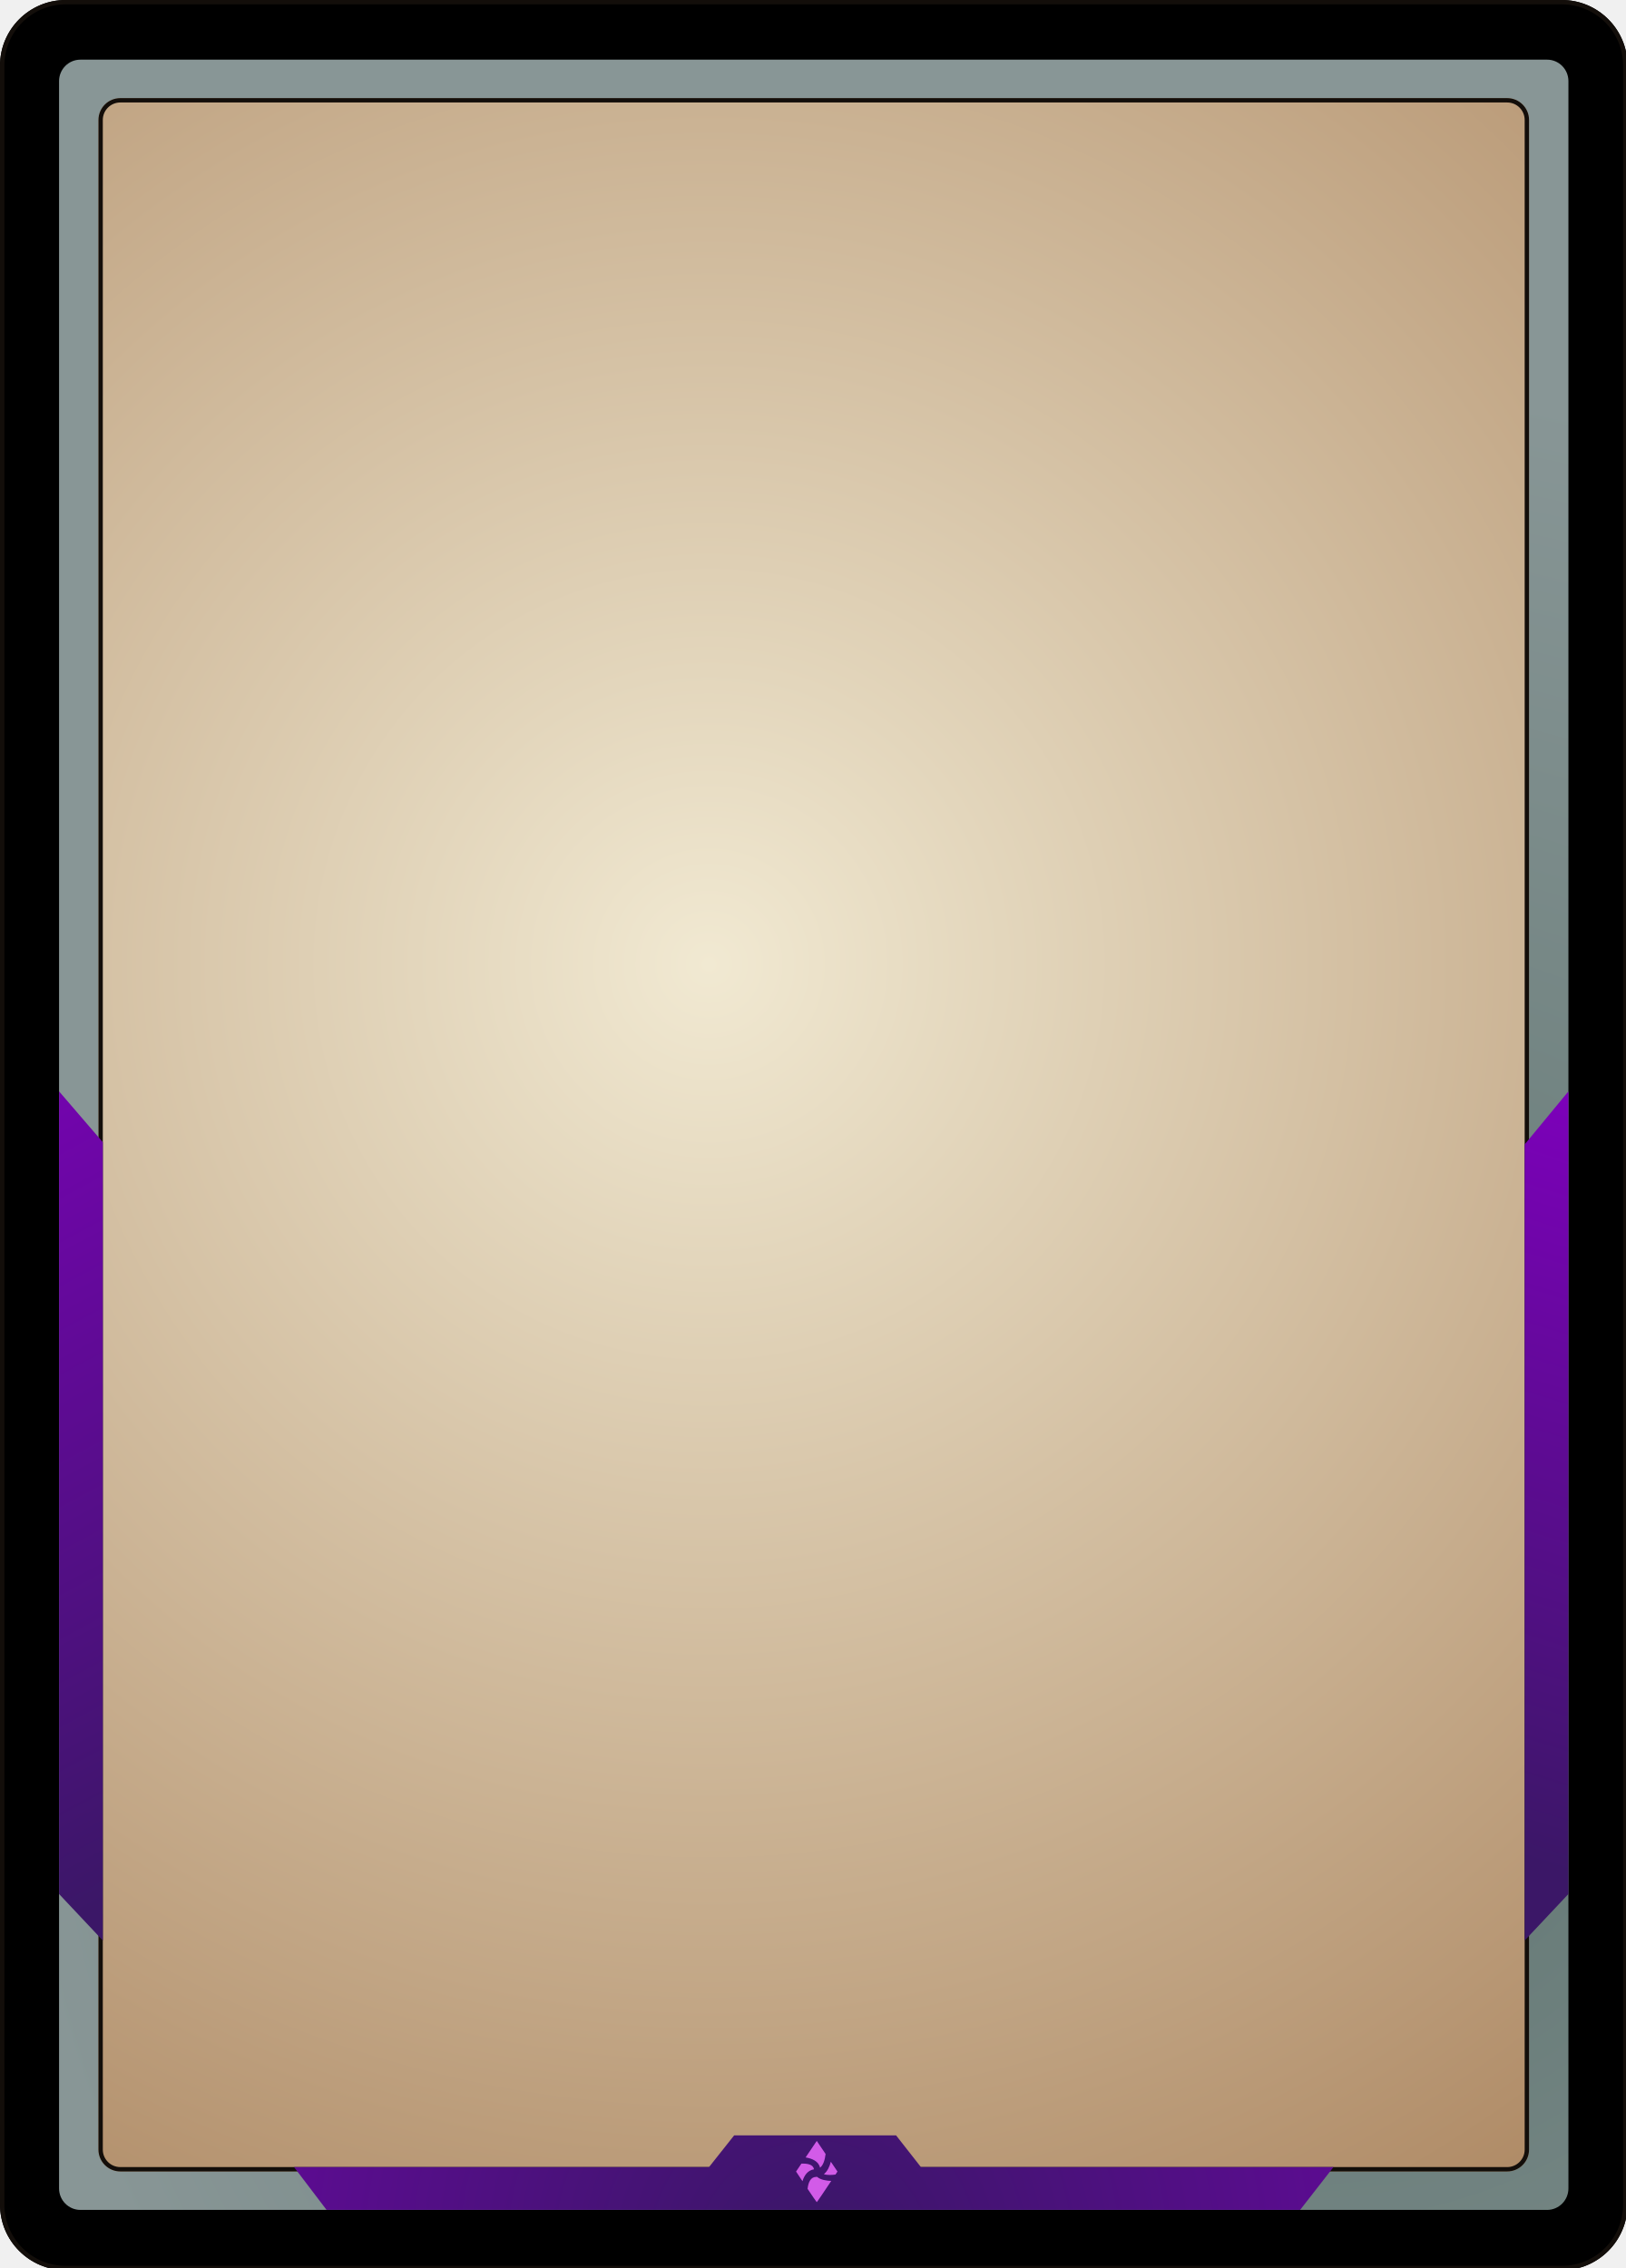
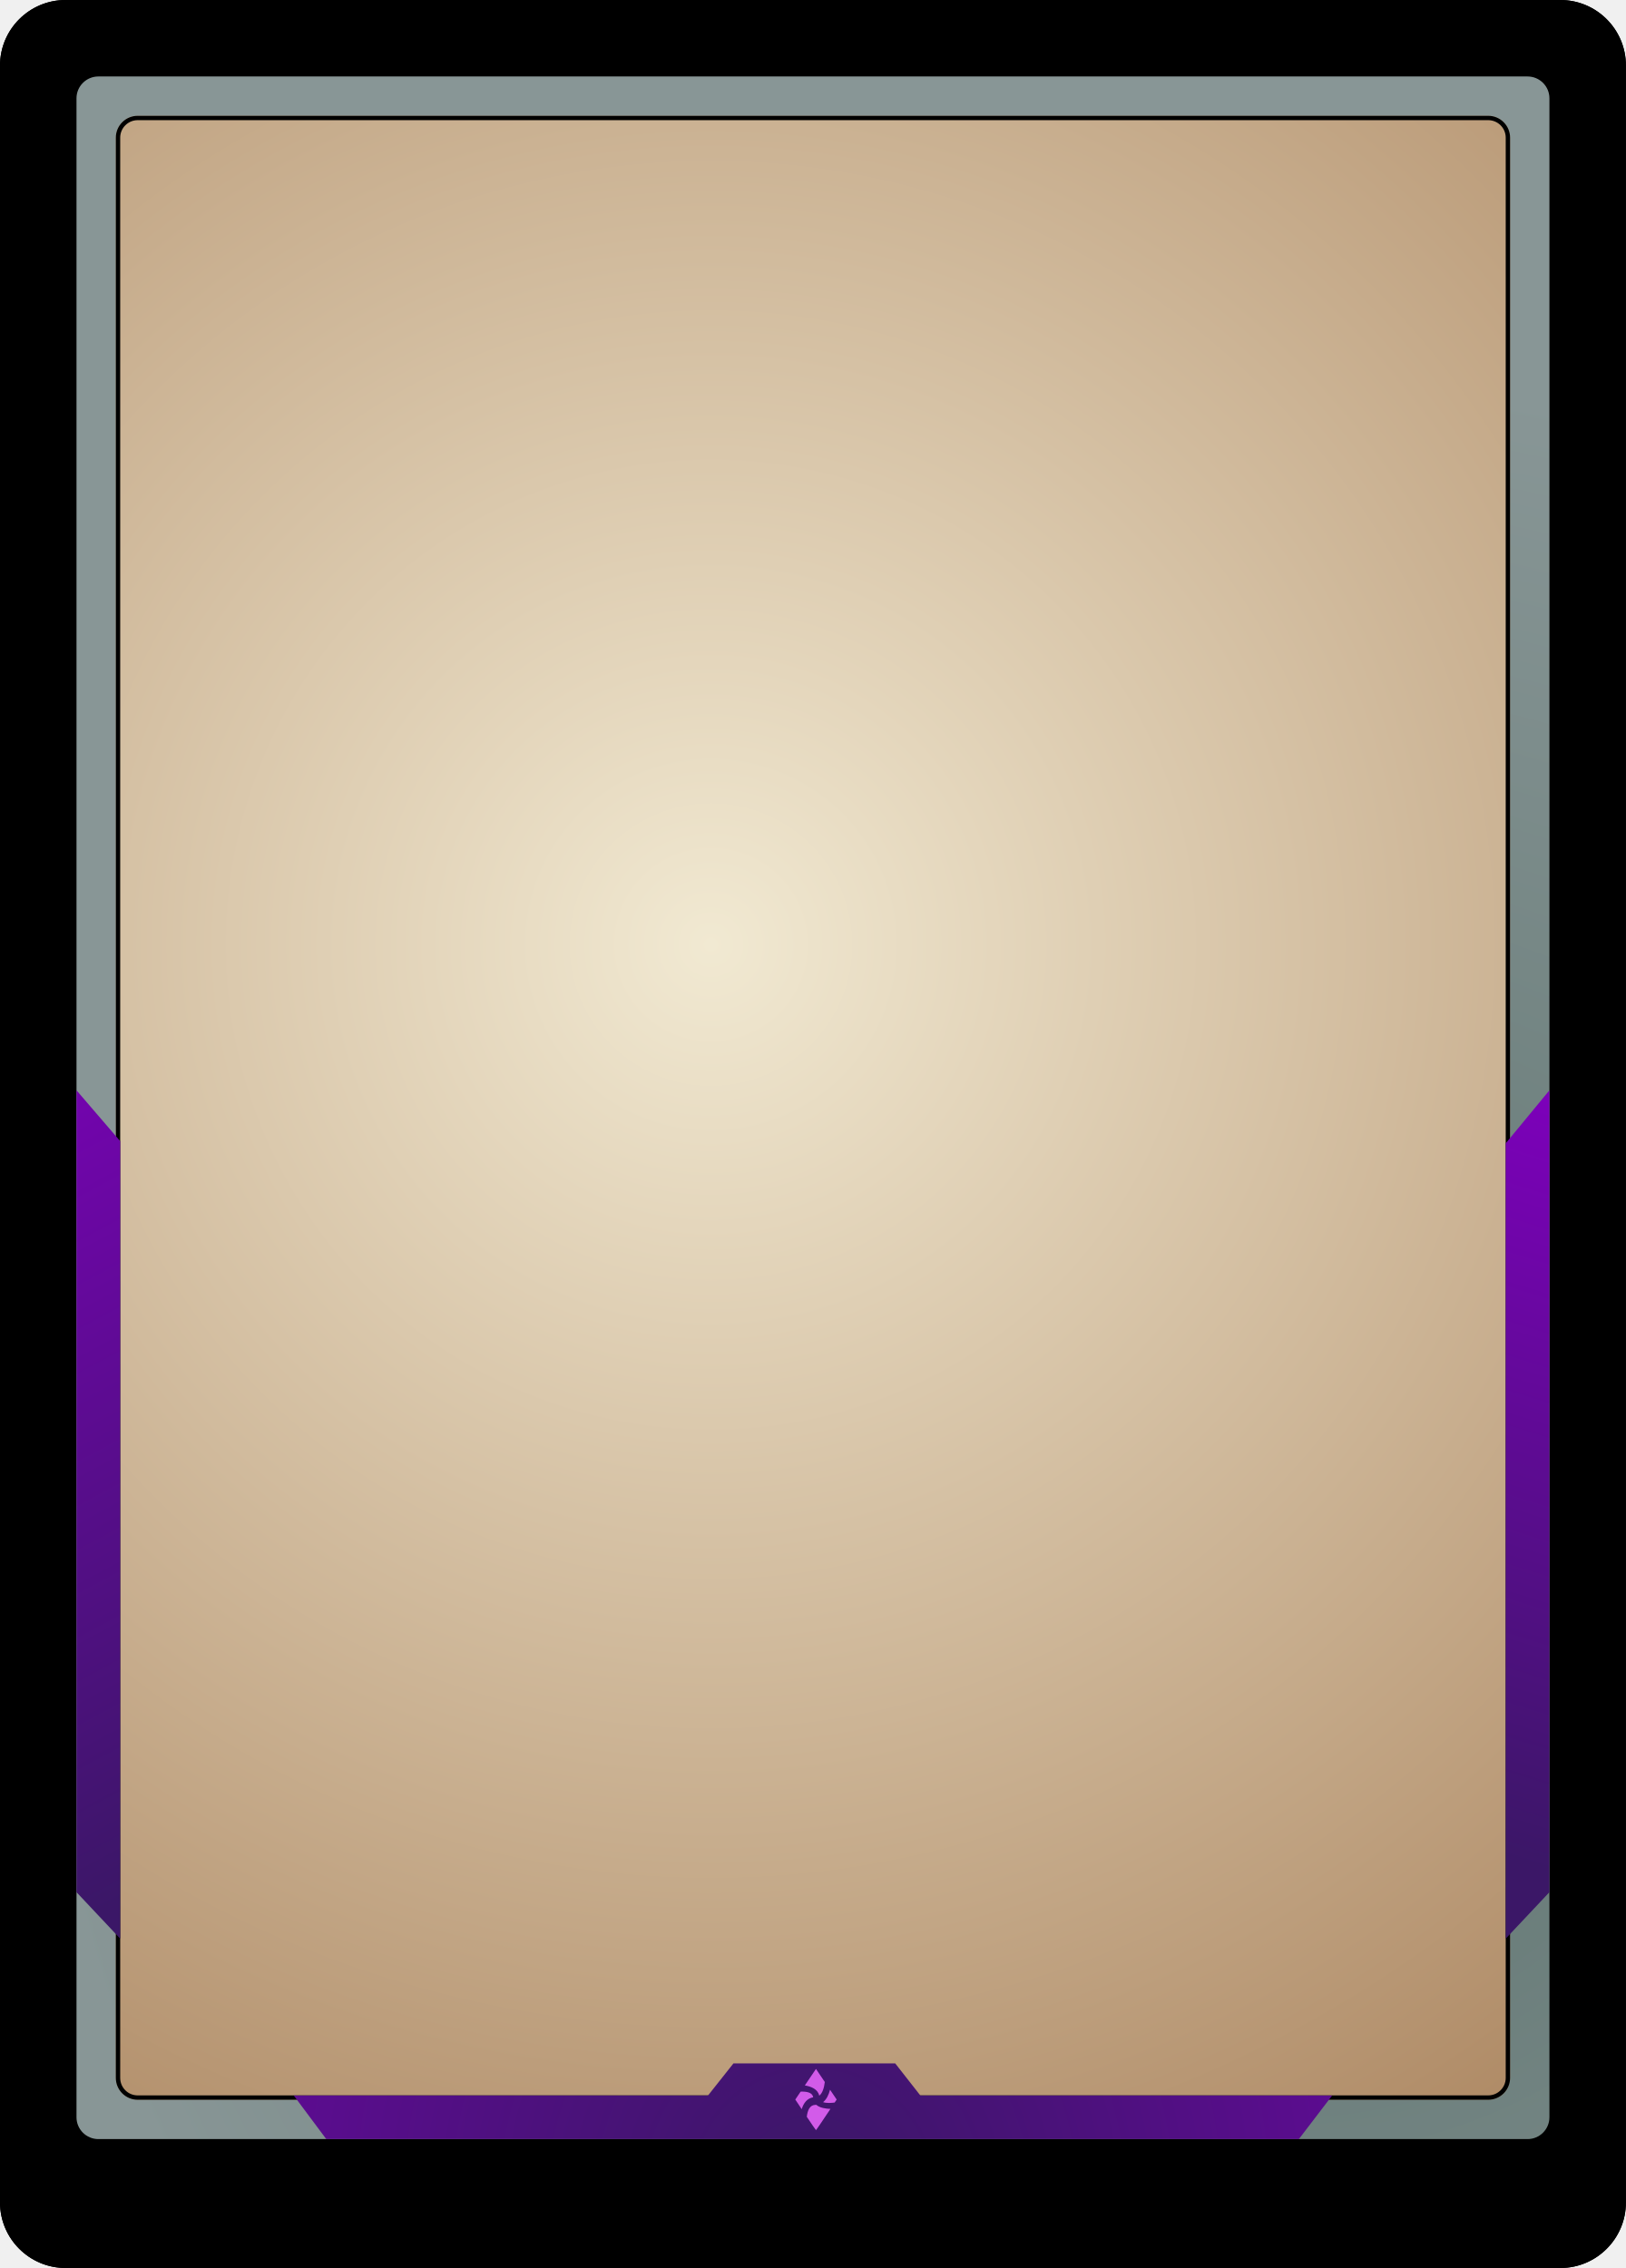
- <svg xmlns="http://www.w3.org/2000/svg" viewBox="0 0 743 1037" width="743" height="1037">
+ <svg xmlns="http://www.w3.org/2000/svg" viewBox="0 0 744 1038" width="744" height="1038">
  <defs>
-     <clipPath id="alignment-10534633009827800223">
+     <clipPath id="alignment-9782133303222296166">
      <path d="M36,66 C36,49.446 49.446,36 66,36 L750,36 C766.554,36 780,49.446 780,66 L780,1044 C780,1060.554 766.554,1074 750,1074 L66,1074 C49.446,1074 36,1060.554 36,1044 L36,66 Z" fill="#000000" />
    </clipPath>
-     <radialGradient id="14913192773418955585" cx="629.22" cy="800.195" r="591.798" gradientTransform="matrix(0.001449275,0,0,0.00101713,-0.09130435,-0.06436175)">
+     <radialGradient id="3465533305433840386" cx="624.09" cy="778.566" r="571.422" gradientTransform="matrix(0.00148368,0,0,0.001059322,-0.1053412,-0.07521186)">
      <stop stop-color="#5f7470" />
      <stop offset="1" stop-color="#889696" />
    </radialGradient>
-     <radialGradient id="5696135692899742302" cx="360.151" cy="476.898" r="682.273" gradientTransform="matrix(0.001529052,0,0,0.001054852,-0.1238532,-0.08529201)">
+     <radialGradient id="15899618627057664370" cx="361.321" cy="468.33" r="656.523" gradientTransform="matrix(0.001567398,0,0,0.001101322,-0.1394984,-0.09801762)">
      <stop stop-color="#f1e9d2" />
-       <stop offset="0.197" stop-color="#e3d6bc" />
+       <stop offset="0.197" stop-color="#e4d6bc" />
      <stop offset="1" stop-color="#ae8964" />
    </radialGradient>
-     <clipPath id="alignment-3235033404168402969">
-       <path d="M81,90.857 C81,85.339 85.482,80.857 91,80.857 L725,80.857 C730.518,80.857 735,85.339 735,90.857 L735,1018.857 C735,1024.375 730.518,1028.857 725,1028.857 L91,1028.857 C85.482,1028.857 81,1024.375 81,1018.857 L81,90.857 Z" fill="#000000" />
+     <clipPath id="alignment-8210771124051318374">
+       <path d="M89,99 C89,93.482 93.482,89 99,89 L717,89 C722.518,89 727,93.482 727,99 L727,987 C727,992.518 722.518,997 717,997 L99,997 C93.482,997 89,992.518 89,987 L89,99 Z" fill="#000000" />
    </clipPath>
-     <linearGradient id="5086441326824001305" x1="676.038" y1="868.411" x2="779.923" y2="535.946" gradientTransform="matrix(0.05,0,0,0.002575594,-36.65,-1.377943)">
+     <linearGradient id="2349388798390899526" x1="668.038" y1="868.411" x2="771.923" y2="535.946" gradientTransform="matrix(0.05,0,0,0.002575594,-36.25,-1.377943)">
      <stop stop-color="#3b1767" />
      <stop offset="1" stop-color="#7e00bc" />
    </linearGradient>
-     <linearGradient id="12629458517698794251" x1="136.596" y1="877.374" x2="-56.244" y2="517.223" gradientTransform="matrix(0.05,0,0,0.002575594,-3.15,-1.377943)">
+     <linearGradient id="6982518618756091809" x1="144.596" y1="877.374" x2="-48.244" y2="517.223" gradientTransform="matrix(0.05,0,0,0.002575594,-3.55,-1.377943)">
      <stop stop-color="#3b1767" />
      <stop offset="1" stop-color="#7e00bc" />
    </linearGradient>
-     <radialGradient id="17877018665913790011" cx="407.901" cy="1068.761" r="496.7" gradientTransform="matrix(0.002104452,0,0,0.02934247,-0.3586197,-29.70501)">
-       <stop stop-color="#3a1767" />
+     <radialGradient id="2617441382748082912" cx="407.901" cy="1037.694" r="504.922" gradientTransform="matrix(0.002104452,0,0,0.02886467,-0.3586197,-28.29764)">
+       <stop stop-color="#3b1767" />
+       <stop offset="1" stop-color="#7e00bc" />
+     </radialGradient>
+     <mask id="mask-2735687375318694235" mask-type="alpha">
+       <g>
+         <polyline points="10000000,10000000 -10000000,10000000 -10000000,-10000000 10000000,-10000000" fill="#000000" fill-opacity="0" />
+       </g>
+       <g>
+         <g transform="matrix(1,0,0,1,-36,-36)">
+           <path d="M745,535 L745,902 C745,902 725,923.26 725,923.26 C725,923.26 725,559.26 725,559.26 L745,535 Z" fill="url('#2349388798390899526')" />
+         </g>
+         <g transform="matrix(1,0,0,1,-36,-36)">
+           <path d="M71,535 C71,535 71,902 71,902 C71,902 91,923.26 91,923.26 C91,923.26 91,558.265 91,558.265 L71,535 Z" fill="url('#6982518618756091809')" />
+         </g>
+         <g transform="matrix(1,0,0,1,-36,-36)">
+           <path d="M371.619,980.356 C371.619,980.356 445.64,980.356 445.64,980.356 C445.64,980.356 453.788,990.76 457.143,995.046 C457.143,995.046 645.593,995.046 645.593,995.046 C645.593,995.046 630.35,1015 630.35,1015 C630.35,1015 185.29,1015 185.29,1015 C185.29,1015 170.41,995.046 170.41,995.046 C170.41,995.046 359.974,995.046 359.974,995.046 C363.371,990.76 371.619,980.356 371.619,980.356 Z" fill="url('#2617441382748082912')" />
+         </g>
+         <g transform="matrix(1,0,0,1,-36,-36)">
+           <g transform="matrix(0.0590987,0,0,0.0590987,390.8396,970.3851)">
+             <g>
+               <g>
+                 <g>
+                   <path d="M227.435,339.362 C276.218,347.51 328.361,368.232 339.015,418.787 C364.14,399.758 376.544,358.209 382.129,312.813 C382.129,312.813 313.758,211.692 313.758,211.692 C313.758,211.692 227.435,339.362 227.435,339.362 C227.435,339.362 227.435,339.362 227.435,339.362 ZM195.009,387.321 C195.009,387.321 153.608,448.553 153.608,448.553 C153.608,448.553 175.54,481.721 203.175,523.234 C217.629,476.591 244.37,439.438 291.805,431.287 C287.077,392.456 237.93,385.656 195.009,387.321 C195.009,387.321 195.009,387.321 195.009,387.321 ZM242.645,582.347 C278.613,636.022 312.148,685.415 313.758,685.415 C315.986,685.415 379.425,590.717 425.777,521.076 C389.778,520.042 343.701,513.497 316.135,489.578 C313.457,489.834 310.721,490 307.927,490.073 C265.695,491.177 248.255,532.536 242.645,582.347 C242.645,582.347 242.645,582.347 242.645,582.347 ZM458.508,471.803 C468.022,457.454 473.908,448.553 473.908,448.553 C473.908,448.553 422.593,372.66 422.593,372.66 C412.426,412.295 395.678,447.433 368.787,468.719 C395.717,478.377 435.685,474.972 458.508,471.803 C458.508,471.803 458.508,471.803 458.508,471.803 Z" fill="#d25be9" />
+                 </g>
+               </g>
+             </g>
+           </g>
+         </g>
+       </g>
+     </mask>
+     <linearGradient id="4075674872574870421" x1="668.038" y1="868.411" x2="771.923" y2="535.946" gradientTransform="matrix(0.05,0,0,0.002575594,-36.25,-1.377943)">
+       <stop stop-color="#3b1767" />
+       <stop offset="1" stop-color="#7e00bc" />
+     </linearGradient>
+     <linearGradient id="15288308100839931593" x1="144.596" y1="877.374" x2="-48.244" y2="517.223" gradientTransform="matrix(0.05,0,0,0.002575594,-3.55,-1.377943)">
+       <stop stop-color="#3b1767" />
+       <stop offset="1" stop-color="#7e00bc" />
+     </linearGradient>
+     <radialGradient id="16503000605060018301" cx="407.901" cy="1037.694" r="504.922" gradientTransform="matrix(0.002104452,0,0,0.02886467,-0.3586197,-28.29764)">
+       <stop stop-color="#3b1767" />
      <stop offset="1" stop-color="#7e00bc" />
    </radialGradient>
  </defs>
  <g>
+     <rect fill="#ffffff" fill-opacity="0" x="0" y="0" width="744" height="1038" />
    <g>
      <g>
        <g transform="matrix(1,0,0,1,-36,-36)">
          <path d="M36,66 C36,49.446 49.446,36 66,36 L750,36 C766.554,36 780,49.446 780,66 L780,1044 C780,1060.554 766.554,1074 750,1074 L66,1074 C49.446,1074 36,1060.554 36,1044 L36,66 Z" fill="#000000" />
-           <path d="M36,66 C36,49.446 49.446,36 66,36 L750,36 C766.554,36 780,49.446 780,66 L780,1044 C780,1060.554 766.554,1074 750,1074 L66,1074 C49.446,1074 36,1060.554 36,1044 L36,66 Z" clip-path="url(#alignment-10534633009827800223)" fill="none" stroke="#130e0a" stroke-width="4" />
+           <path d="M36,66 C36,49.446 49.446,36 66,36 L750,36 C766.554,36 780,49.446 780,66 L780,1044 C780,1060.554 766.554,1074 750,1074 L66,1074 C49.446,1074 36,1060.554 36,1044 L36,66 Z" clip-path="url(#alignment-9782133303222296166)" fill="none" stroke="#000000" stroke-width="4" />
        </g>
        <g transform="matrix(1,0,0,1,-36,-36)">
-           <g>
-             <path d="M63,73.09 C63,67.676 67.368,63.278 72.746,63.278 L743.254,63.278 C748.632,63.278 753,67.676 753,73.09 L753,1036.624 C753,1042.038 748.632,1046.436 743.254,1046.436 L72.746,1046.436 C67.368,1046.436 63,1042.038 63,1036.624 L63,73.09 Z" fill="url('#14913192773418955585')" />
-           </g>
-           <g>
-             <path d="M81,90.857 C81,85.339 85.482,80.857 91,80.857 L725,80.857 C730.518,80.857 735,85.339 735,90.857 L735,1018.857 C735,1024.375 730.518,1028.857 725,1028.857 L91,1028.857 C85.482,1028.857 81,1024.375 81,1018.857 L81,90.857 Z" fill="url('#5696135692899742302')" />
-             <path d="M81,90.857 C81,85.339 85.482,80.857 91,80.857 L725,80.857 C730.518,80.857 735,85.339 735,90.857 L735,1018.857 C735,1024.375 730.518,1028.857 725,1028.857 L91,1028.857 C85.482,1028.857 81,1024.375 81,1018.857 L81,90.857 Z" clip-path="url(#alignment-3235033404168402969)" fill="none" stroke="#130e0a" stroke-width="4" />
-           </g>
+           <path d="M71,81 C71,75.482 75.482,71 81,71 L735,71 C740.518,71 745,75.482 745,81 L745,1005 C745,1010.518 740.518,1015 735,1015 L81,1015 C75.482,1015 71,1010.518 71,1005 L71,81 Z" fill="url('#3465533305433840386')" />
+         </g>
+         <g transform="matrix(1,0,0,1,-36,-36)">
+           <path d="M89,99 C89,93.482 93.482,89 99,89 L717,89 C722.518,89 727,93.482 727,99 L727,987 C727,992.518 722.518,997 717,997 L99,997 C93.482,997 89,992.518 89,987 L89,99 Z" fill="url('#15899618627057664370')" />
+           <path d="M89,99 C89,93.482 93.482,89 99,89 L717,89 C722.518,89 727,93.482 727,99 L727,987 C727,992.518 722.518,997 717,997 L99,997 C93.482,997 89,992.518 89,987 L89,99 Z" clip-path="url(#alignment-8210771124051318374)" fill="none" stroke="#000000" stroke-width="4" />
        </g>
      </g>
      <g>
        <g>
+           <polyline points="10000000,10000000 -10000000,10000000 -10000000,-10000000 10000000,-10000000" fill="#000000" fill-opacity="0" />
+         </g>
+         <g>
          <g transform="matrix(1,0,0,1,-36,-36)">
-             <path d="M753,535 L753,902 C753,902 733,923.26 733,923.26 C733,923.26 733,559.26 733,559.26 L753,535 Z" fill="url('#5086441326824001305')" />
+             <path d="M745,535 L745,902 C745,902 725,923.26 725,923.26 C725,923.26 725,559.26 725,559.26 L745,535 Z" fill="url('#4075674872574870421')" />
          </g>
          <g transform="matrix(1,0,0,1,-36,-36)">
-             <path d="M63,535 C63,535 63,902 63,902 C63,902 83,923.26 83,923.26 C83,923.26 83,558.265 83,558.265 L63,535 Z" fill="url('#12629458517698794251')" />
+             <path d="M71,535 C71,535 71,902 71,902 C71,902 91,923.26 91,923.26 C91,923.26 91,558.265 91,558.265 L71,535 Z" fill="url('#15288308100839931593')" />
          </g>
          <g transform="matrix(1,0,0,1,-36,-36)">
-             <path d="M360.124,1026.857 C360.124,1026.857 170.41,1026.857 170.41,1026.857 C170.41,1026.857 185.29,1046.436 185.29,1046.436 C185.29,1046.436 630.35,1046.436 630.35,1046.436 C630.35,1046.436 645.593,1026.857 645.593,1026.857 C645.593,1026.857 456.996,1026.857 456.996,1026.857 C456.996,1026.857 445.64,1012.356 445.64,1012.356 C445.64,1012.356 371.619,1012.356 371.619,1012.356 C371.619,1012.356 360.124,1026.857 360.124,1026.857 Z" fill="url('#17877018665913790011')" />
+             <path d="M371.619,980.356 C371.619,980.356 445.64,980.356 445.64,980.356 C445.64,980.356 453.788,990.76 457.143,995.046 C457.143,995.046 645.593,995.046 645.593,995.046 C645.593,995.046 630.35,1015 630.35,1015 C630.35,1015 185.29,1015 185.29,1015 C185.29,1015 170.41,995.046 170.41,995.046 C170.41,995.046 359.974,995.046 359.974,995.046 C363.371,990.76 371.619,980.356 371.619,980.356 Z" fill="url('#16503000605060018301')" />
          </g>
          <g transform="matrix(1,0,0,1,-36,-36)">
-             <g transform="matrix(0.0590987,0,0,0.0590987,390.8396,1002.385)">
+             <g transform="matrix(0.0590987,0,0,0.0590987,390.8396,970.3851)">
              <g>
                <g>
                  <g>
-                     <path d="M227.435,339.362 C276.218,347.51 328.361,368.232 339.015,418.787 C364.14,399.758 376.544,358.209 382.129,312.813 C382.129,312.813 313.758,211.692 313.758,211.692 C313.758,211.692 227.435,339.362 227.435,339.362 C227.435,339.362 227.435,339.362 227.435,339.362 ZM195.009,387.321 C195.009,387.321 153.608,448.553 153.608,448.553 C153.608,448.553 175.54,481.721 203.175,523.234 C217.629,476.591 244.37,439.438 291.805,431.287 C287.077,392.456 237.93,385.656 195.009,387.321 C195.009,387.321 195.009,387.321 195.009,387.321 ZM242.645,582.347 C278.613,636.022 312.148,685.415 313.758,685.415 C315.986,685.415 379.425,590.717 425.777,521.076 C389.778,520.042 343.701,513.497 316.135,489.578 C313.457,489.834 310.721,490 307.927,490.073 C265.695,491.177 248.255,532.536 242.645,582.347 C242.645,582.347 242.645,582.347 242.645,582.347 ZM458.508,471.803 C468.022,457.454 473.908,448.553 473.908,448.553 C473.908,448.553 422.593,372.66 422.593,372.66 C412.426,412.295 395.678,447.433 368.787,468.719 C395.717,478.377 435.685,474.972 458.508,471.803 C458.508,471.803 458.508,471.803 458.508,471.803 Z" fill="#d25be8" />
+                     <path d="M227.435,339.362 C276.218,347.51 328.361,368.232 339.015,418.787 C364.14,399.758 376.544,358.209 382.129,312.813 C382.129,312.813 313.758,211.692 313.758,211.692 C313.758,211.692 227.435,339.362 227.435,339.362 C227.435,339.362 227.435,339.362 227.435,339.362 ZM195.009,387.321 C195.009,387.321 153.608,448.553 153.608,448.553 C153.608,448.553 175.54,481.721 203.175,523.234 C217.629,476.591 244.37,439.438 291.805,431.287 C287.077,392.456 237.93,385.656 195.009,387.321 C195.009,387.321 195.009,387.321 195.009,387.321 ZM242.645,582.347 C278.613,636.022 312.148,685.415 313.758,685.415 C315.986,685.415 379.425,590.717 425.777,521.076 C389.778,520.042 343.701,513.497 316.135,489.578 C313.457,489.834 310.721,490 307.927,490.073 C265.695,491.177 248.255,532.536 242.645,582.347 C242.645,582.347 242.645,582.347 242.645,582.347 ZM458.508,471.803 C468.022,457.454 473.908,448.553 473.908,448.553 C473.908,448.553 422.593,372.66 422.593,372.66 C412.426,412.295 395.678,447.433 368.787,468.719 C395.717,478.377 435.685,474.972 458.508,471.803 C458.508,471.803 458.508,471.803 458.508,471.803 Z" fill="#d25be9" />
                  </g>
                </g>
              </g>
            </g>
          </g>
        </g>
      </g>
+       <g mask="url(#mask-2735687375318694235)" />
+       <g>
+         <polyline points="10000000,10000000 -10000000,10000000 -10000000,-10000000 10000000,-10000000" fill="#000000" fill-opacity="0" />
+       </g>
    </g>
  </g>
</svg>
